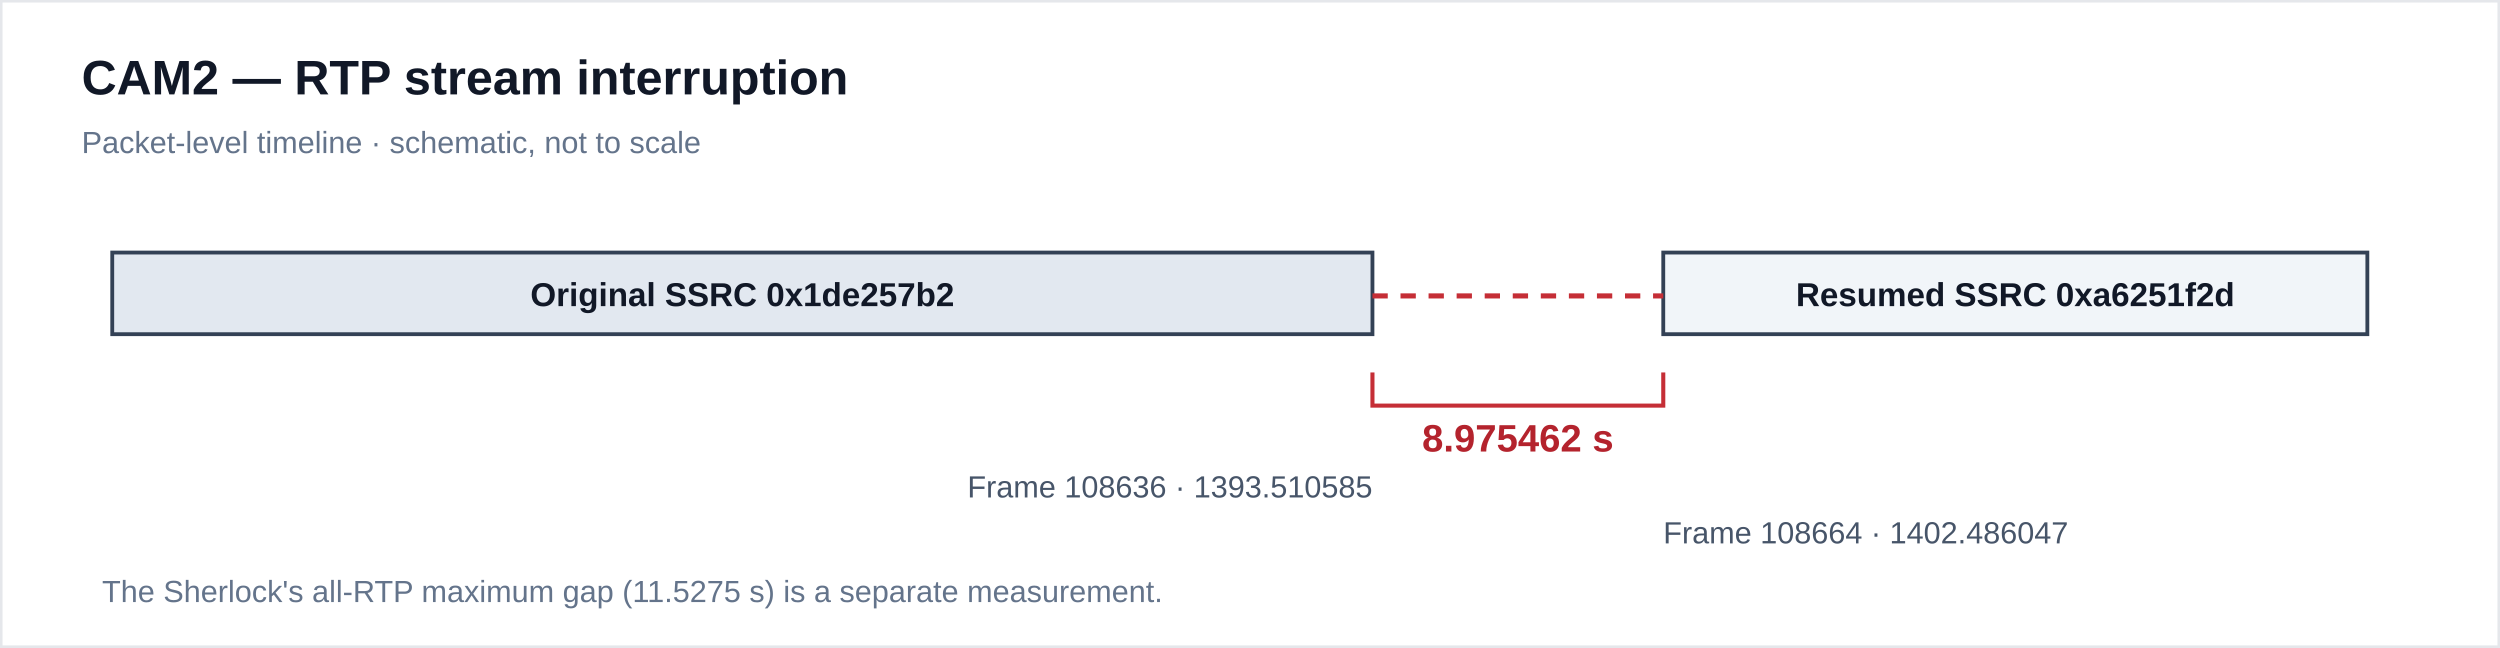
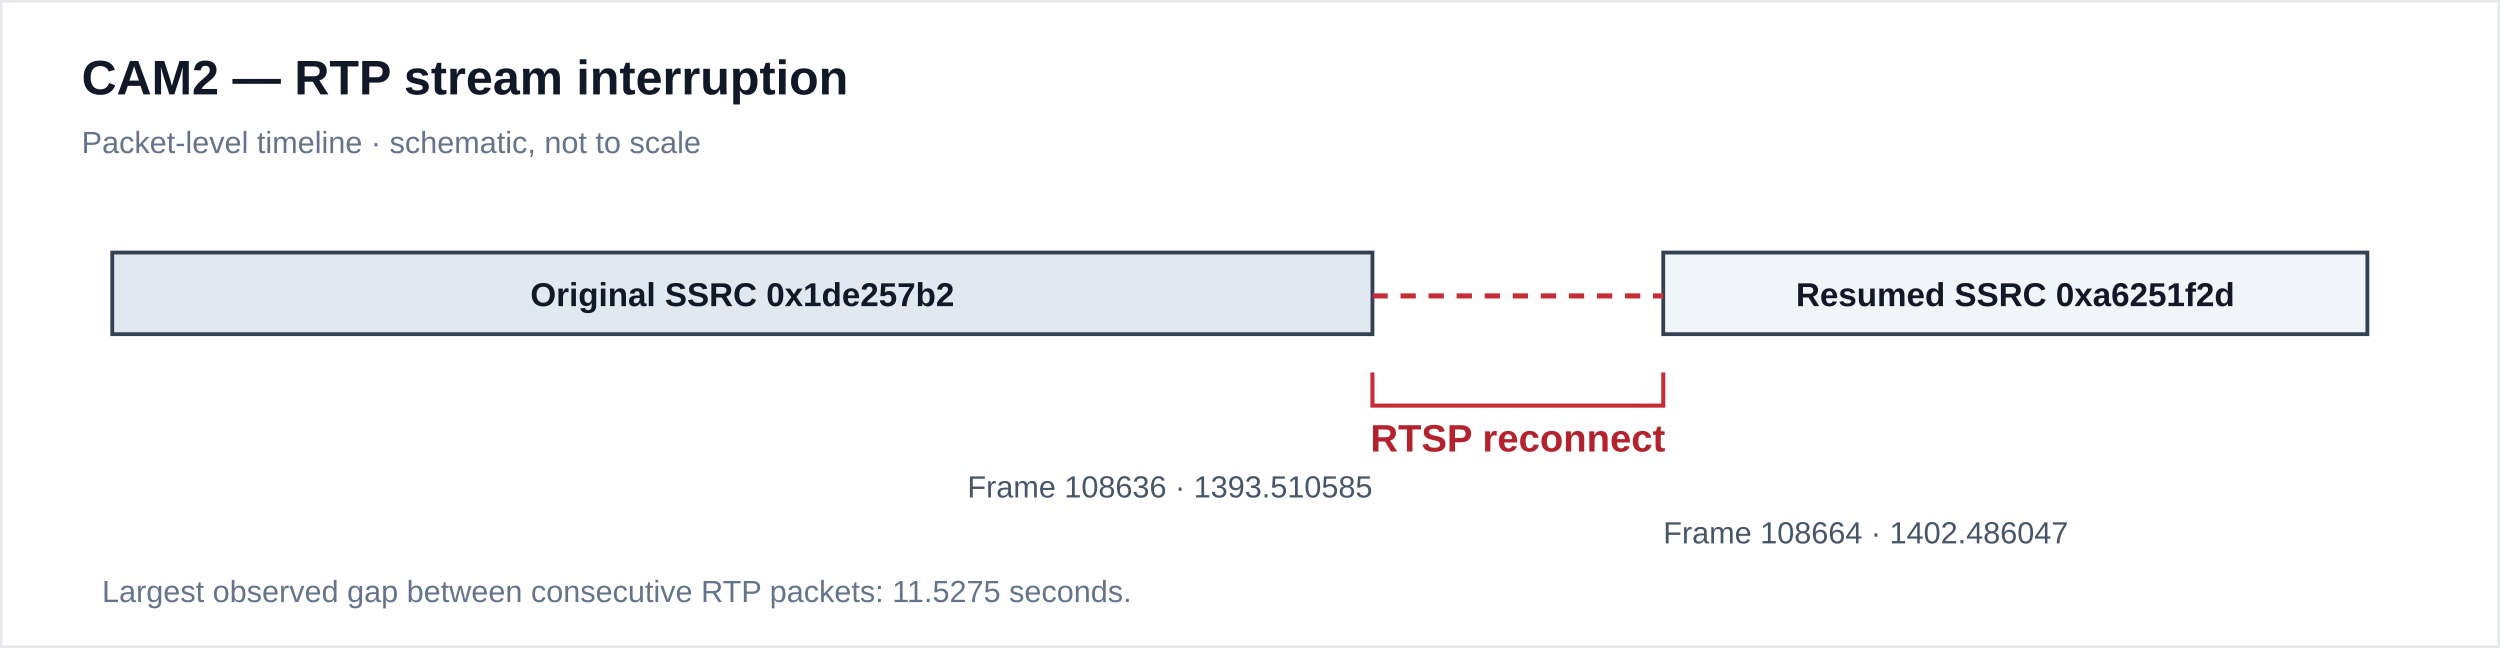
<svg xmlns="http://www.w3.org/2000/svg" width="980" height="254" viewBox="0 0 980 254" role="img" aria-labelledby="title desc">
  <rect x=".5" y=".5" width="979" height="253" fill="#fff" stroke="#e5e7eb" />
  <text x="32" y="37" font-family="Arial,sans-serif" font-size="19" font-weight="700" fill="#111827">CAM2 — RTP stream interruption</text>
  <text x="32" y="60" font-family="Arial,sans-serif" font-size="12" fill="#64748b">Packet-level timeline · schematic, not to scale</text>
  <rect x="44" y="99" width="494" height="32" fill="#e2e8f0" stroke="#334155" stroke-width="1.5" />
  <rect x="652" y="99" width="276" height="32" fill="#f1f5f9" stroke="#334155" stroke-width="1.5" />
  <text x="291" y="120" font-family="Arial,sans-serif" font-size="13" font-weight="700" text-anchor="middle" fill="#111827">Original SSRC 0x1de257b2</text>
  <text x="790" y="120" font-family="Arial,sans-serif" font-size="13" font-weight="700" text-anchor="middle" fill="#111827">Resumed SSRC 0xa6251f2d</text>
  <path d="M538 116 H652" stroke="#c52e36" stroke-width="2" stroke-dasharray="6 5" />
  <path d="M538 146 V159 H652 V146" fill="none" stroke="#c52e36" stroke-width="1.6" />
-   <text x="595" y="177" font-family="Arial,sans-serif" font-size="15" font-weight="700" text-anchor="middle" fill="#b4232d">8.975462 s</text>
+   <text x="595" y="177" font-family="Arial,sans-serif" font-size="15" font-weight="700" text-anchor="middle" fill="#b4232d">RTSP reconnect</text>
  <text x="538" y="195" font-family="Arial,sans-serif" font-size="12" text-anchor="end" fill="#475569">Frame 108636 · 1393.510585</text>
  <text x="652" y="213" font-family="Arial,sans-serif" font-size="12" text-anchor="start" fill="#475569">Frame 108664 · 1402.486047</text>
-   <text x="40" y="236" font-family="Arial,sans-serif" font-size="12" fill="#64748b">The Sherlock's all-RTP maximum gap (11.5275 s) is a separate measurement.</text>
+   <text x="40" y="236" font-family="Arial,sans-serif" font-size="12" fill="#64748b">Largest observed gap between consecutive RTP packets: 11.5275 seconds.</text>
</svg>
